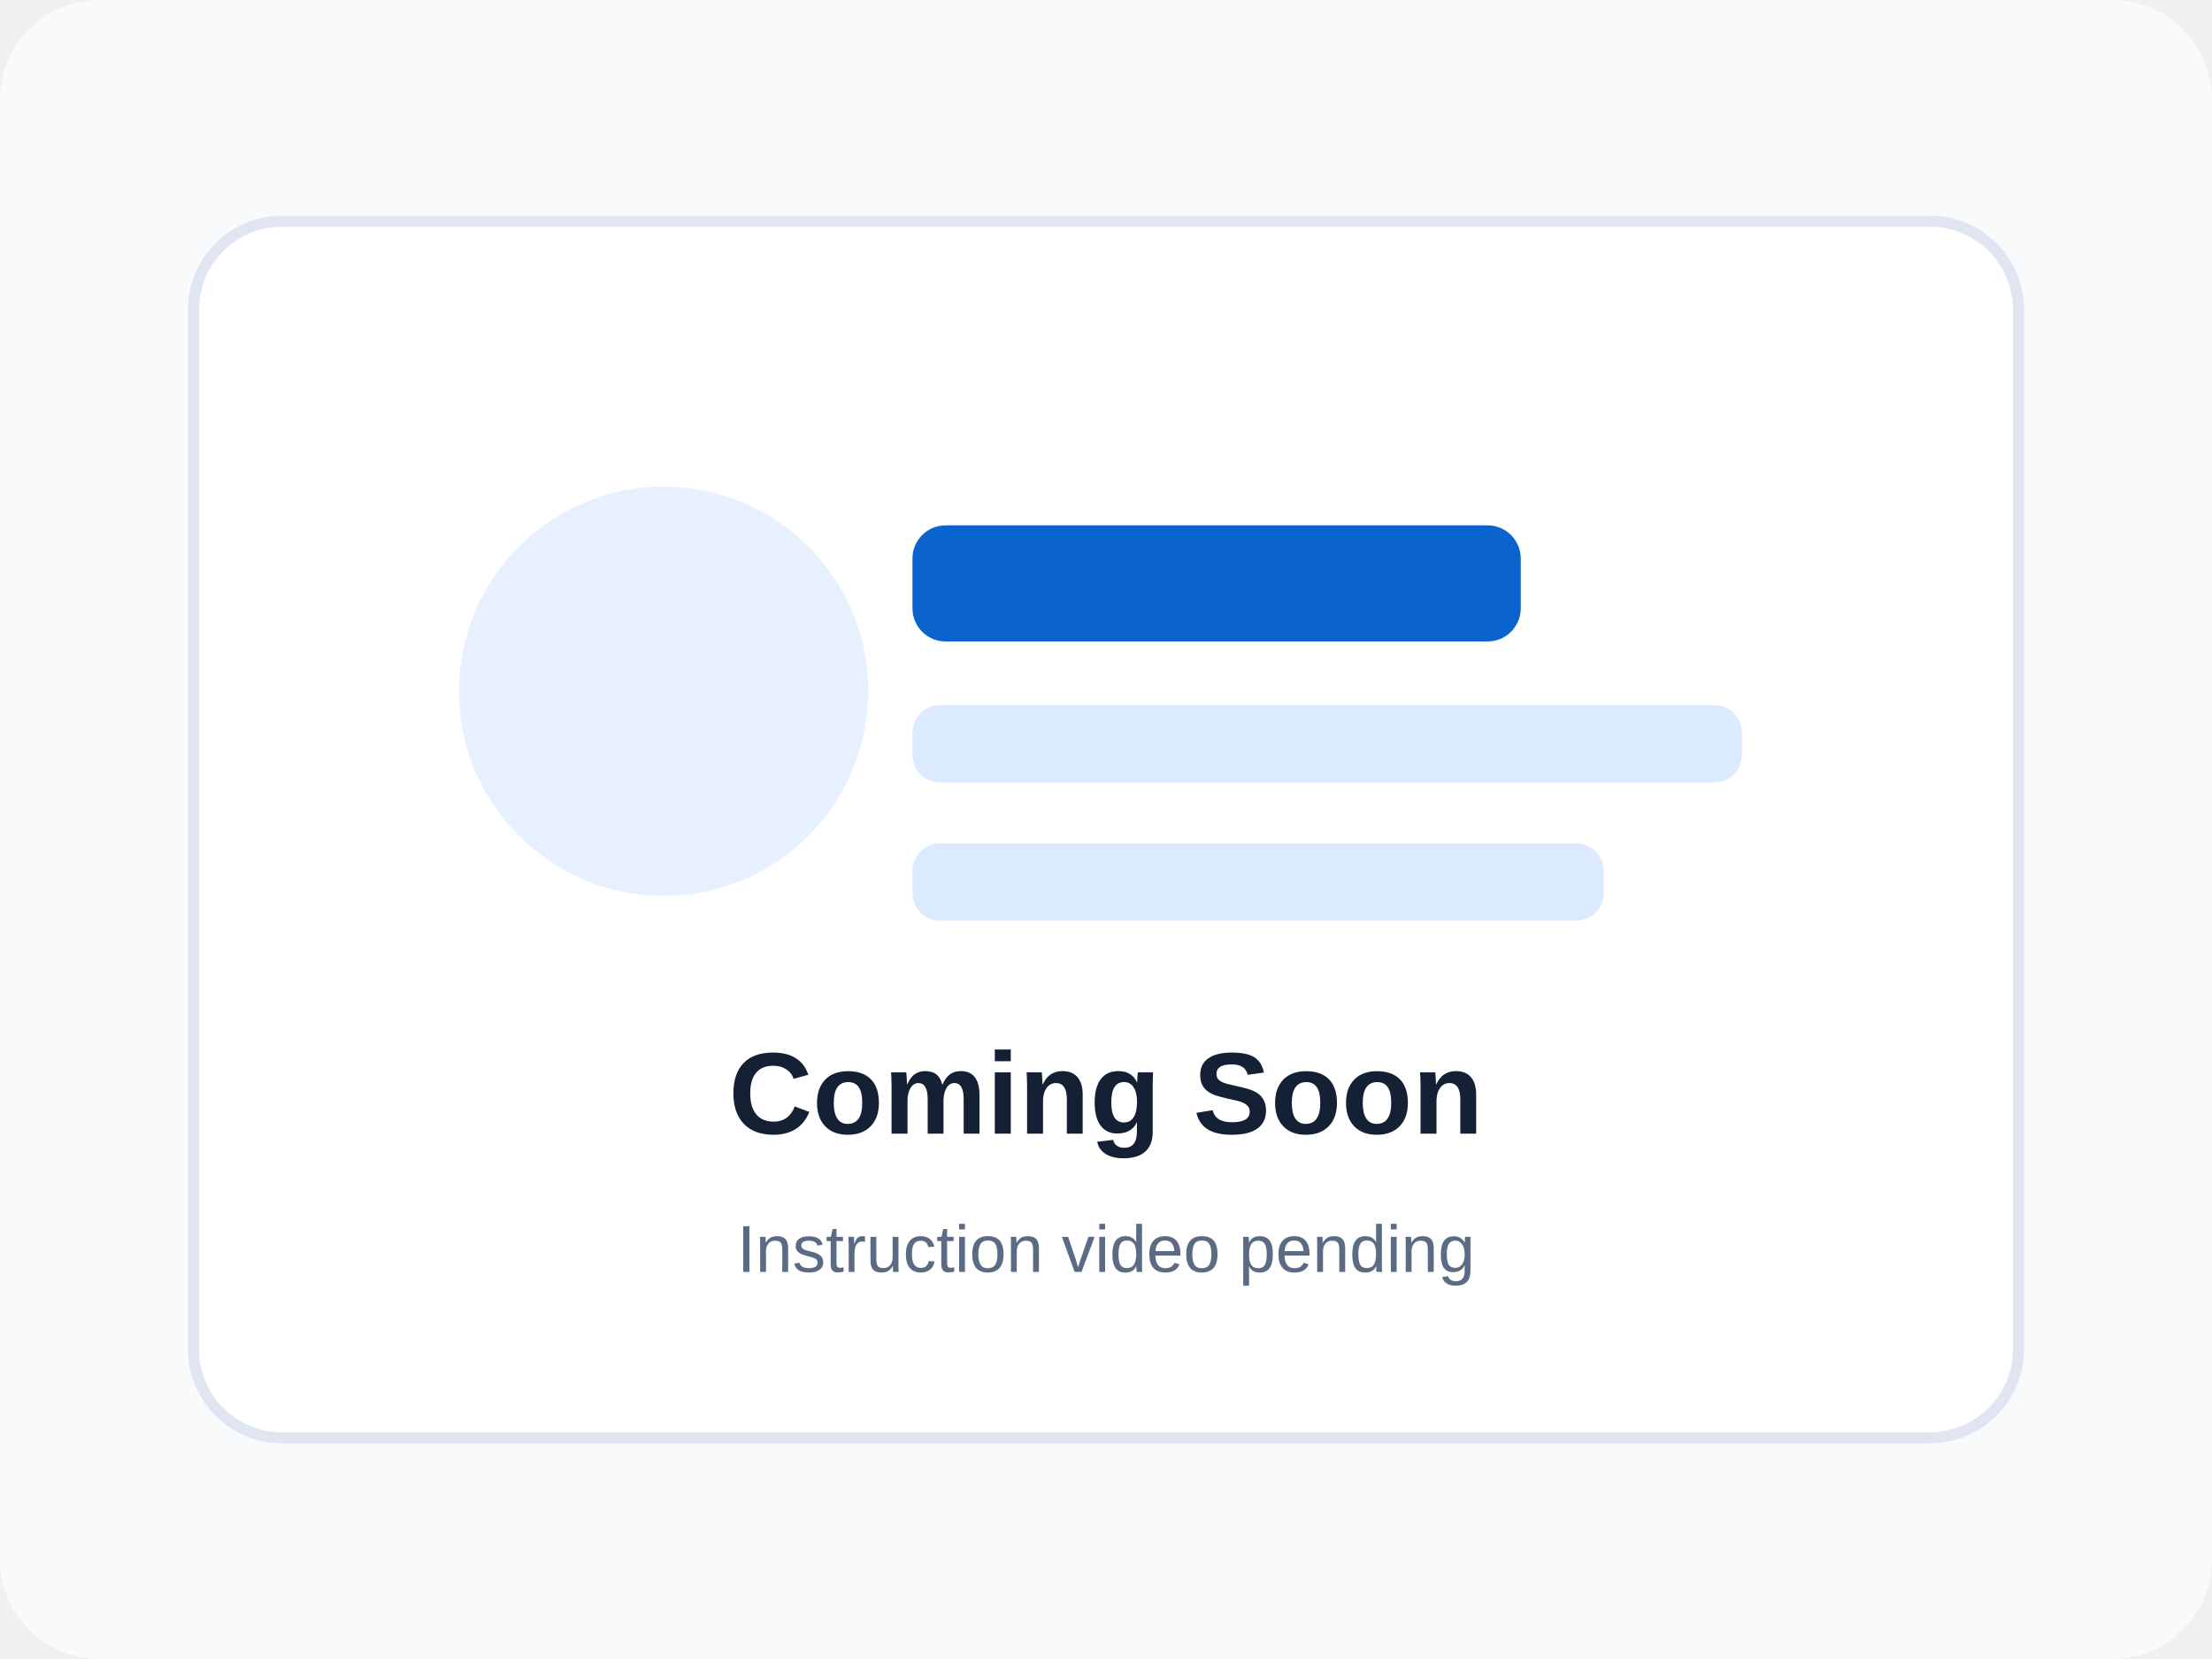
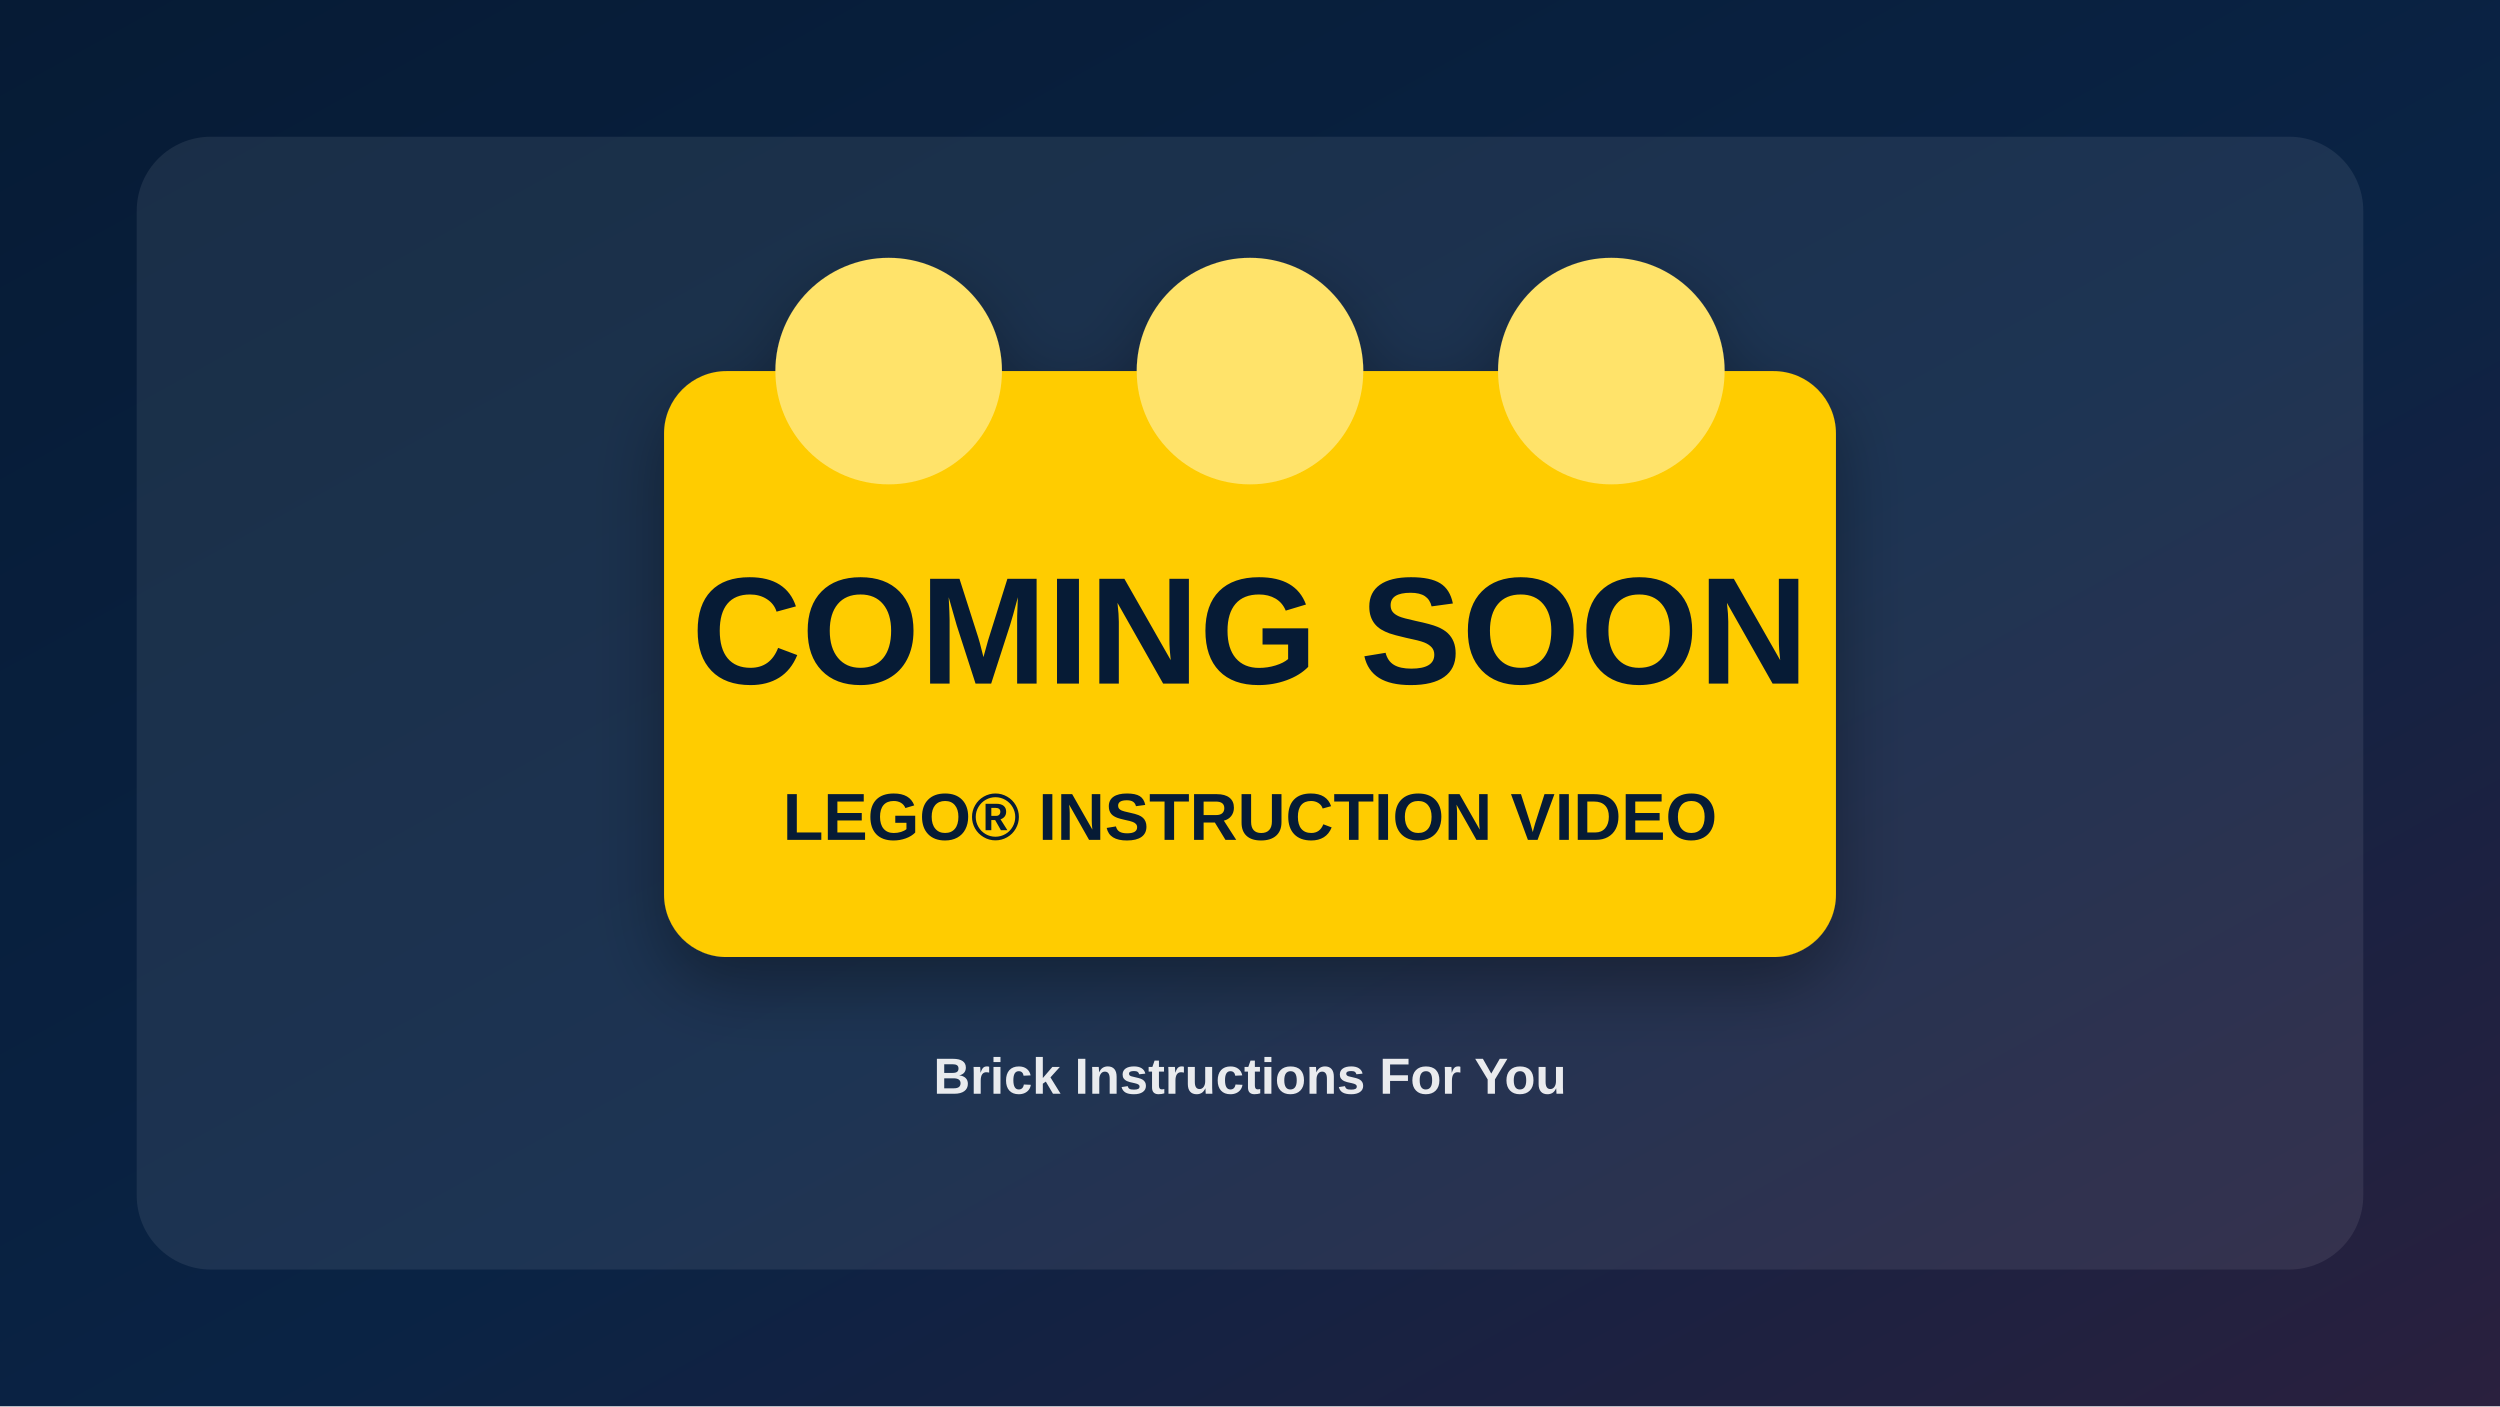
- <svg xmlns="http://www.w3.org/2000/svg" width="800" height="600" viewBox="0 0 800 600">
-   <rect width="800" height="600" rx="36" fill="#f8fafc" />
-   <rect x="70" y="80" width="660" height="440" rx="32" fill="#ffffff" stroke="#dfe6f2" stroke-width="4" />
-   <circle cx="240" cy="250" r="74" fill="#e7f0ff" />
-   <rect x="330" y="190" width="220" height="42" rx="12" fill="#0b63ce" />
-   <rect x="330" y="255" width="300" height="28" rx="10" fill="#dbeafe" />
-   <rect x="330" y="305" width="250" height="28" rx="10" fill="#dbeafe" />
-   <text x="400" y="410" text-anchor="middle" fill="#142033" font-family="Arial, Helvetica, sans-serif" font-size="42" font-weight="900">Coming Soon</text>
-   <text x="400" y="460" text-anchor="middle" fill="#5b6b84" font-family="Arial, Helvetica, sans-serif" font-size="24">Instruction video pending</text>
+ <svg xmlns="http://www.w3.org/2000/svg" width="1280" height="720" viewBox="0 0 1280 720">
+   <defs>
+     <linearGradient id="bg" x1="0" y1="0" x2="1" y2="1">
+       <stop offset="0%" stop-color="#061b35" />
+       <stop offset="55%" stop-color="#0a2344" />
+       <stop offset="100%" stop-color="#2a203e" />
+     </linearGradient>
+     <filter id="shadow" x="-20%" y="-20%" width="140%" height="140%">
+       <feDropShadow dx="0" dy="14" stdDeviation="18" flood-color="#000000" flood-opacity="0.35" />
+     </filter>
+   </defs>
+   <rect width="1280" height="720" fill="url(#bg)" />
+   <rect x="70" y="70" width="1140" height="580" rx="38" fill="#ffffff" opacity="0.08" />
+   <g filter="url(#shadow)">
+     <rect x="340" y="190" width="600" height="300" rx="32" fill="#ffcc00" />
+     <circle cx="455" cy="190" r="58" fill="#ffe36a" />
+     <circle cx="640" cy="190" r="58" fill="#ffe36a" />
+     <circle cx="825" cy="190" r="58" fill="#ffe36a" />
+   </g>
+   <text x="640" y="350" text-anchor="middle" font-family="Arial, Helvetica, sans-serif" font-size="78" font-weight="900" fill="#061b35">COMING SOON</text>
+   <text x="640" y="430" text-anchor="middle" font-family="Arial, Helvetica, sans-serif" font-size="34" font-weight="700" fill="#061b35">LEGO® INSTRUCTION VIDEO</text>
+   <text x="640" y="560" text-anchor="middle" font-family="Arial, Helvetica, sans-serif" font-size="26" font-weight="700" fill="#ffffff" opacity="0.9">Brick Instructions For You</text>
</svg>
